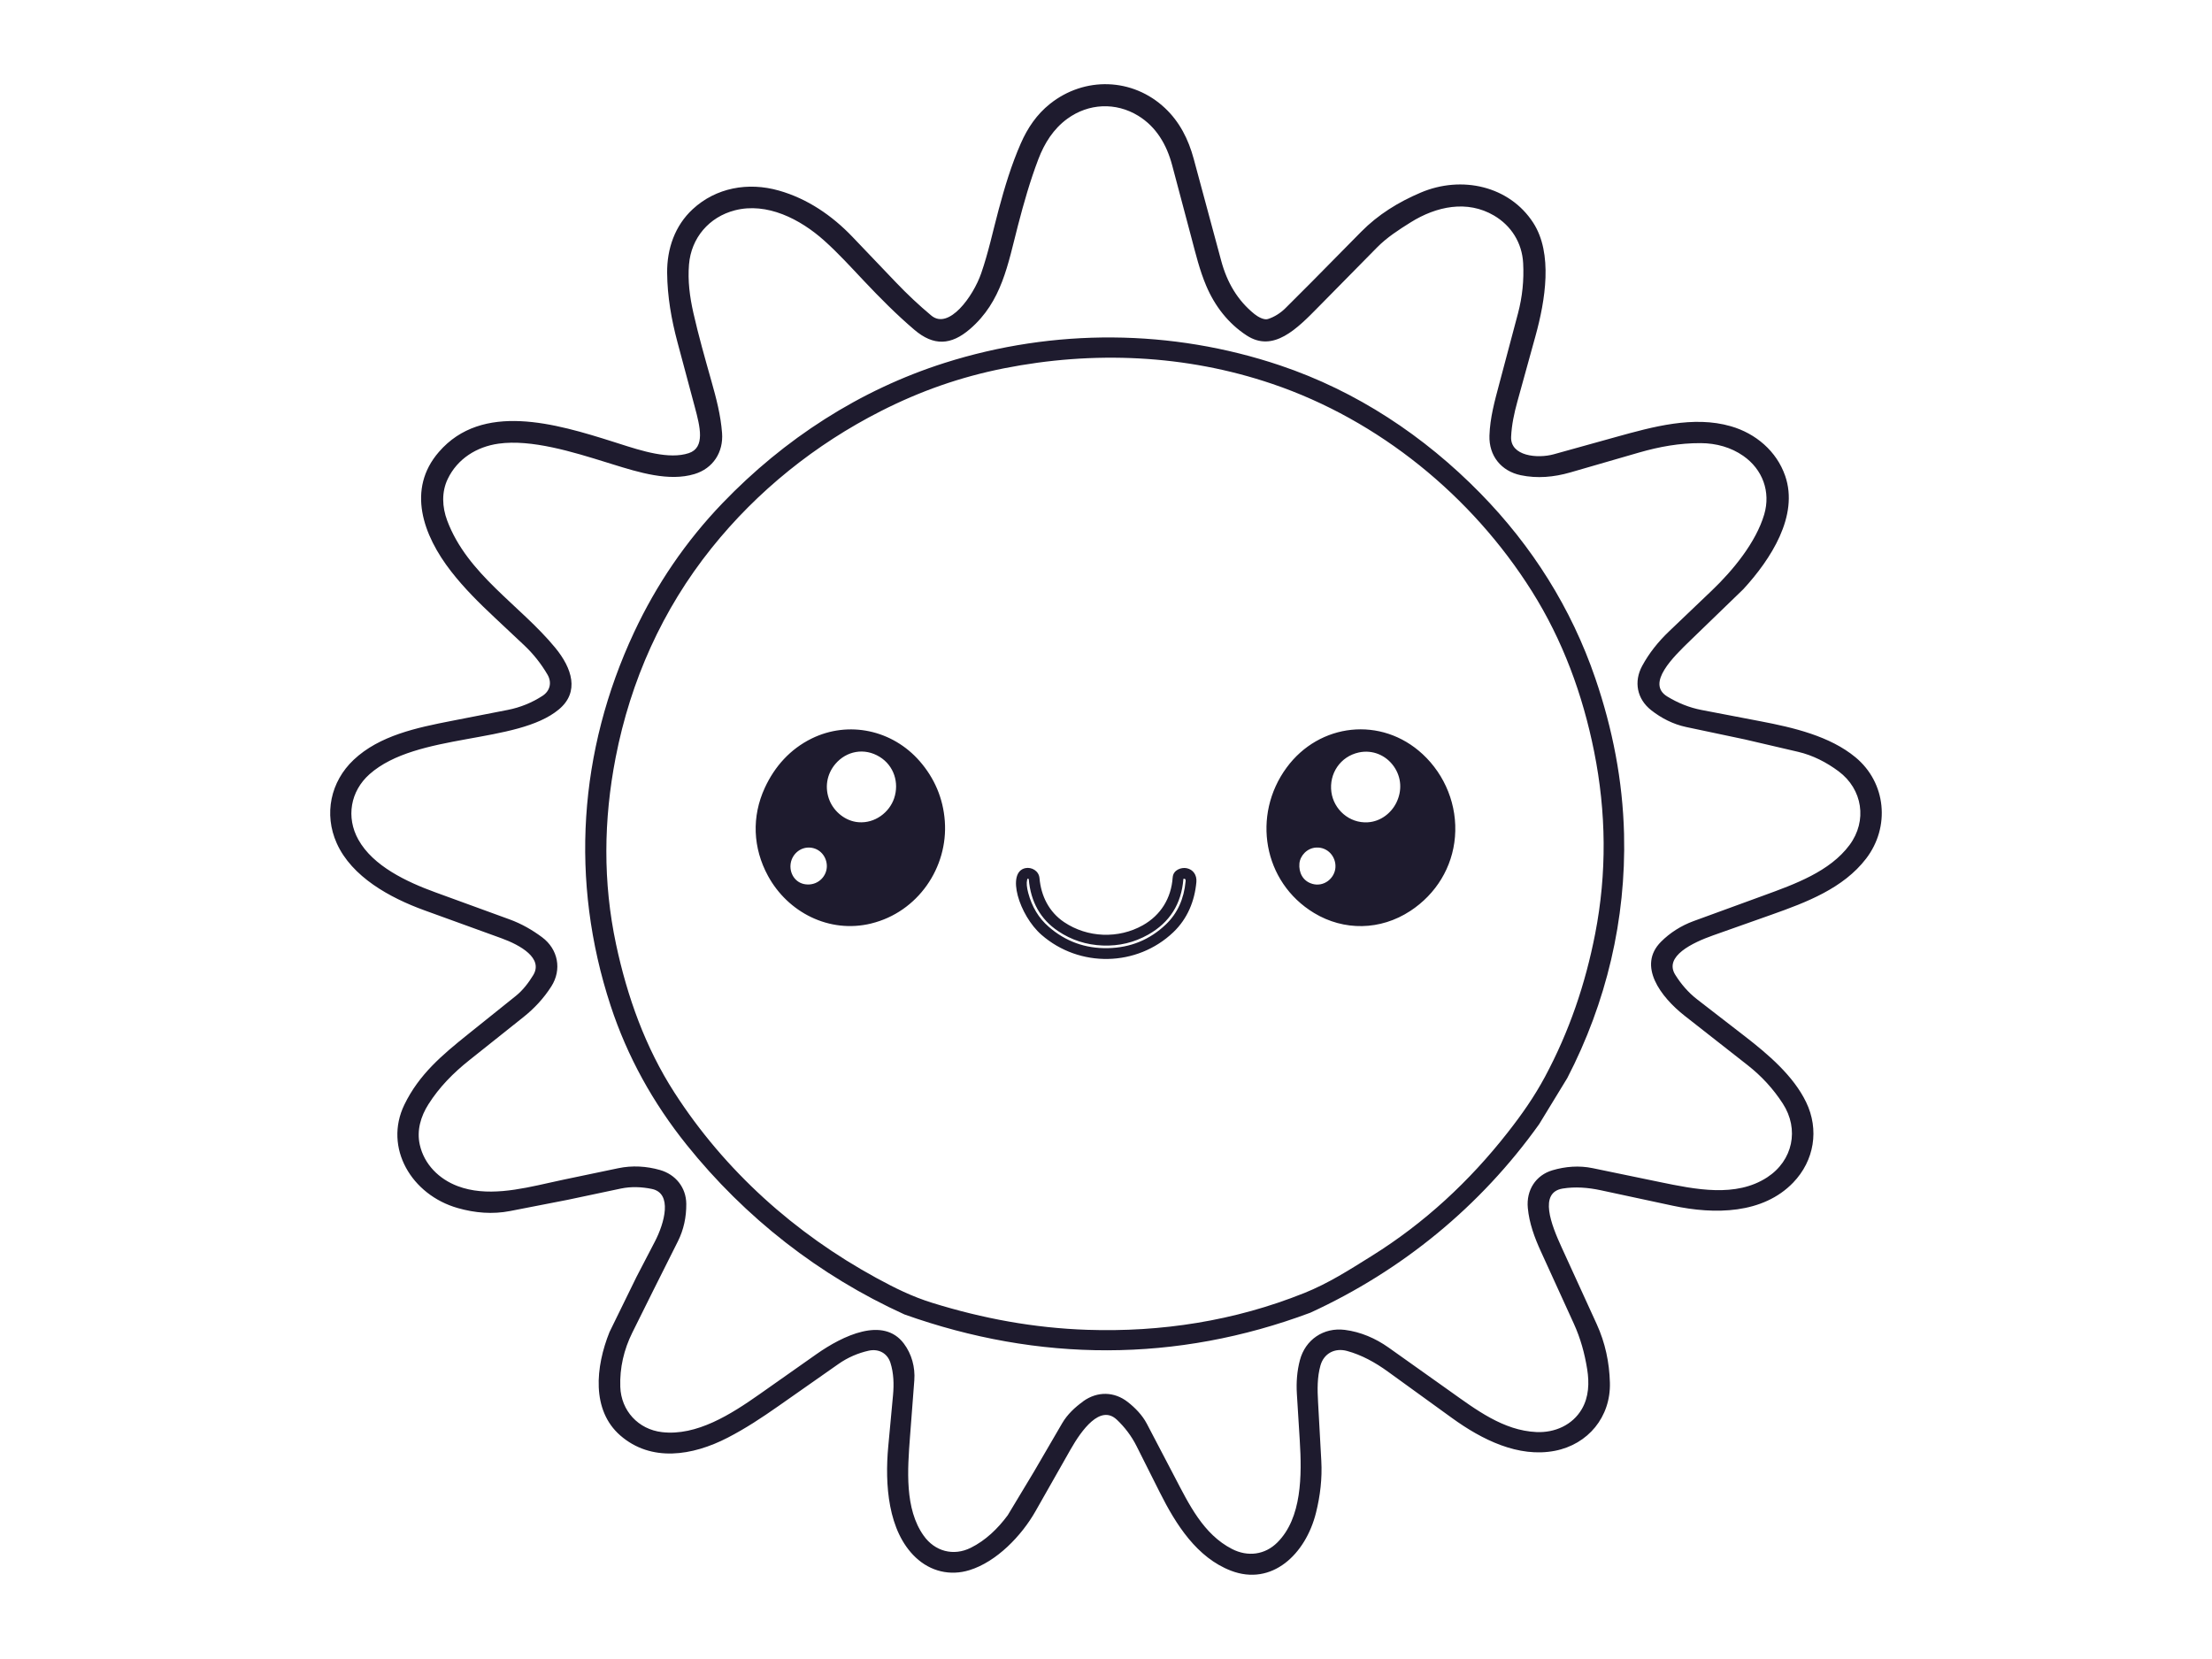
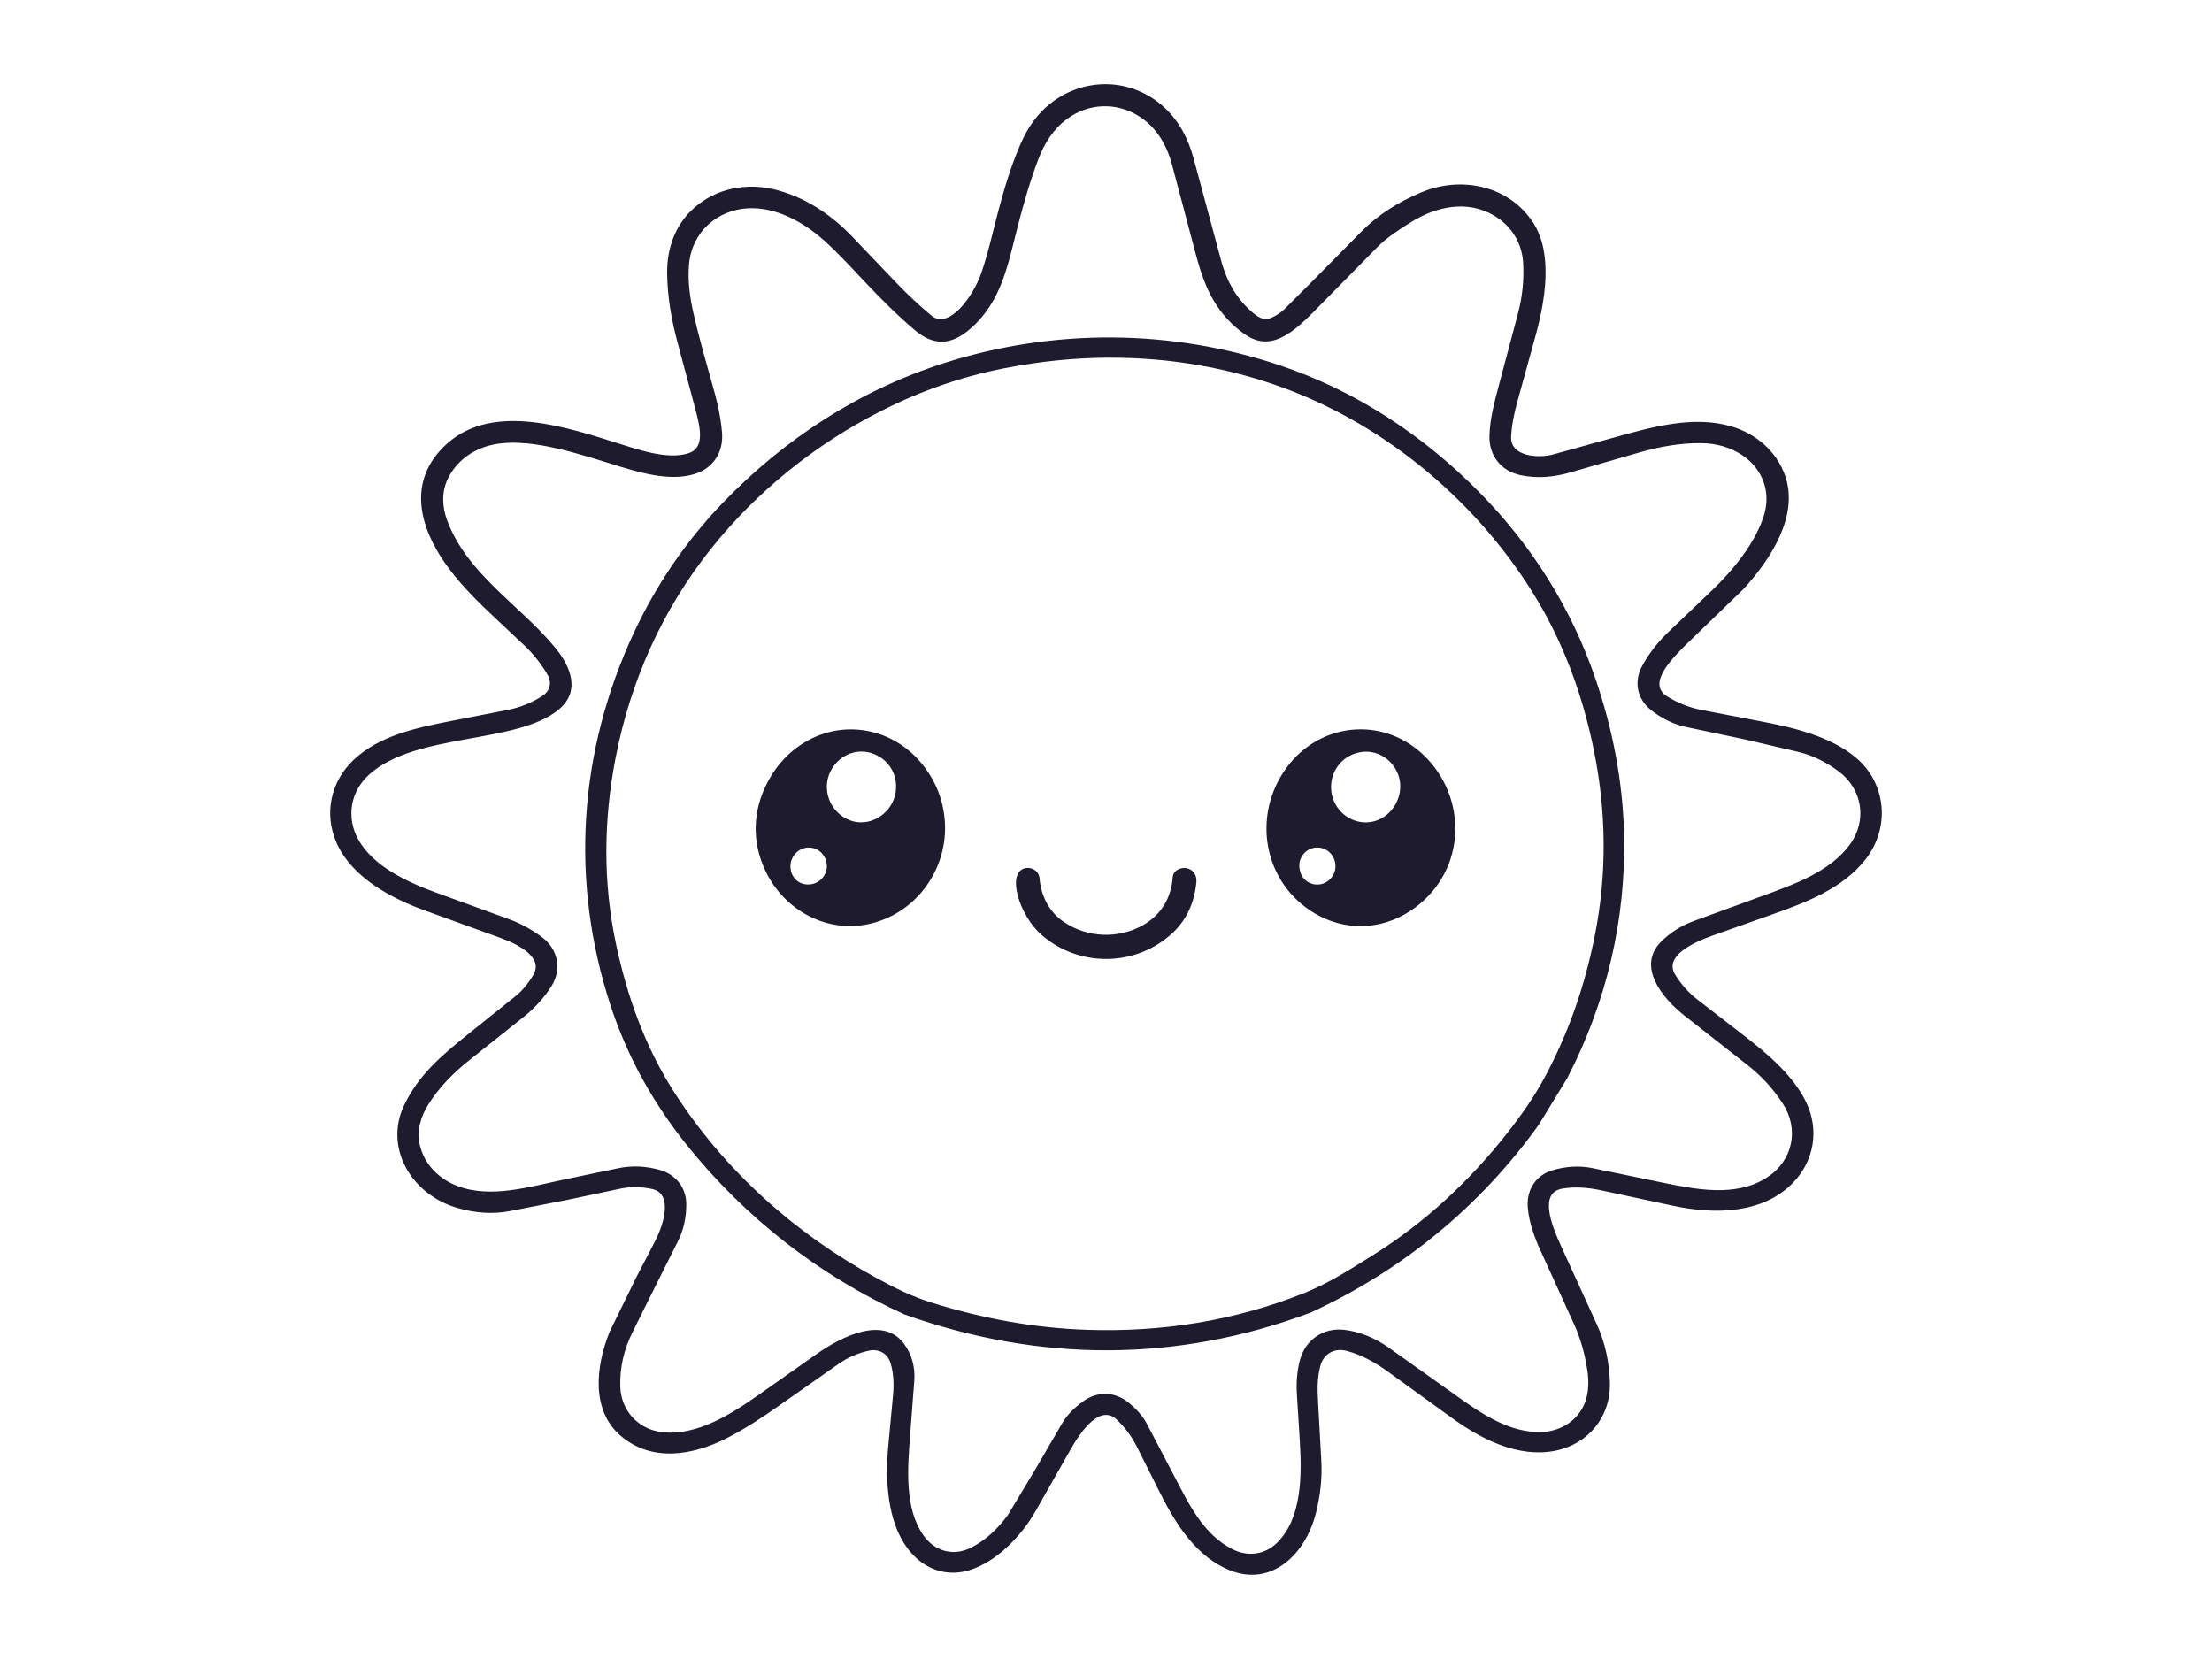
<svg xmlns="http://www.w3.org/2000/svg" width="1024" height="768" viewBox="0 0 1024 768" version="1.1">
  <g id="regions" style="stroke:#1e1b2e;stroke-width:10;stroke-linejoin:round;stroke-linecap:round">
    <rect x="0" y="0" width="1024" height="768" style="fill:#ffffff;stroke:none" />
    <path d="M520.81 650.58L520.81 650.58Q526.51 655.03 529.12 659.99L541.97 684.55Q542.35 685.27 543.1 686.73Q549.56 699.13 553.66 704.75Q560.67 714.36 569.44 718.86Q575.5 721.97 581.7 721.1Q587.98 720.22 592.74 715.47Q600.83 707.4 603.13 692.58Q604.68 682.57 603.7 666.72L602.36 645.14Q601.86 637.09 603.7 630.14Q605.39 623.76 610.53 620.28Q615.7 616.78 622.33 617.62Q632.39 618.9 641.64 625.44L669.77 645.42Q670.53 645.96 672.1 647.08Q683.88 655.5 690.26 658.82Q701.15 664.49 711.19 664.94Q718.23 665.25 724.21 662.34Q730.52 659.26 733.97 653.35Q738.64 645.41 736.72 633.51Q734.82 621.64 730.37 611.88L715.13 578.48Q710.04 567.37 709.26 559.02Q708.74 553.52 711.46 549.34Q714.18 545.15 719.27 543.66Q728.39 540.98 736.85 542.73L767.78 549.13Q785.16 552.72 793.95 552.94Q809.04 553.31 819.18 546.69Q828.79 540.43 831.01 529.91Q833.22 519.41 826.99 509.78Q820.22 499.33 810.21 491.49L781.15 468.7Q771.46 461.09 767.91 453.14Q763.81 443.95 770.33 437.4Q776.34 431.35 784.65 428.3L817.12 416.44L817.35 416.35L817.58 416.27Q832.44 410.85 839.47 407.16Q851.55 400.81 857.82 392.36Q864.53 383.3 862.94 372.72Q861.36 362.18 852.33 355.45Q842.92 348.46 832.83 346.09L808.16 340.34L780.99 334.6Q772.84 332.89 765.61 327.19Q761.27 323.77 760.3 318.92Q759.33 314.08 761.97 309.22Q766.42 300.99 774.05 293.71L793.82 274.84Q813.53 256.07 818.63 238.7Q821.11 230.25 818.26 222.34Q815.44 214.5 808.19 209.42Q799.26 203.19 787.31 203.14Q773.86 203.07 758.29 207.55L726.39 216.78Q714.64 220.17 704.41 218.03Q698.3 216.75 694.82 212.37Q691.31 207.96 691.51 201.69Q691.74 194.13 695.7 179.27Q695.88 178.61 696 178.13L704.65 145.59Q707.76 133.85 707.11 121.7Q706.26 106.08 692.63 98.06Q683.24 92.53 671.93 93.84Q661.95 94.99 651.96 101.24Q641.03 108.08 636 113.2L610.57 139.02L609.06 140.54L609.06 140.54Q598.97 150.83 593.69 153.75Q585.41 158.32 578.19 153.6Q566.29 145.86 560.21 131.46Q557.61 125.3 554.24 112.45Q553.72 110.45 553.45 109.45L544.56 75.99Q540.15 59.34 527.92 51.86Q519.64 46.81 510.22 47.21Q500.82 47.61 492.94 53.34Q483.71 60.06 478.78 73.07Q474.14 85.3 469.33 103.77Q468.79 105.85 467.77 109.97Q463.94 125.37 460.96 132.3Q456.12 143.58 447.72 150.8Q436.01 160.9 424.58 151.14Q414.61 142.64 401.27 128.54Q400.23 127.43 398.18 125.25Q388.41 114.84 382.92 109.91Q373.31 101.3 362.95 97.32Q350.69 92.6 339.71 95.42Q330.12 97.9 323.96 105.14Q317.78 112.42 316.97 122.27Q316.14 132.41 319.02 145.22Q321.29 155.25 326.73 174.57Q327.18 176.16 327.4 176.93Q331.59 191.73 332.27 200.56Q332.73 206.62 329.7 211.2Q326.64 215.81 320.93 217.54Q313.56 219.77 303.03 217.98Q296.66 216.89 284.14 213L283.81 212.9L281.48 212.18Q264.88 207.02 256.1 205.16Q240.94 201.95 230.53 203.4Q212.66 205.89 205.48 220.83Q200.9 230.34 205.15 241.68Q209.34 252.88 218.67 263.86Q224.21 270.37 236.8 282.11Q249.97 294.41 255.51 301.16Q268.83 317.36 257.46 326.85Q251.6 331.74 240.44 334.97Q233.56 336.96 217.91 339.79Q200.11 343.01 191.83 345.54Q177.72 349.84 169.74 356.9Q162.57 363.27 161.02 372.27Q159.48 381.29 164.14 389.66Q172.49 404.63 200.86 414.97L235.21 427.49Q242.67 430.21 249.78 435.5Q254.71 439.19 255.77 444.78Q256.83 450.39 253.54 455.56Q248.63 463.26 241 469.33L215.99 489.25Q203.68 499.05 196.67 510.09Q190.13 520.37 192.39 530.41Q195.71 545.16 211.2 550.97Q220.43 554.44 233 553.36Q240.34 552.72 254.77 549.48L261.47 548.02L286.63 542.76Q295.57 540.88 304.96 543.54Q309.81 544.92 312.73 548.63Q315.66 552.36 315.7 557.32Q315.77 566.27 312.02 573.76L300.79 596.17L290.93 616.01Q284.69 628.6 285.15 642.06Q285.45 651.1 291.36 657.52Q297.27 663.93 306.25 664.97Q317.55 666.27 330.91 660.22Q339.75 656.21 352.74 647.08L379.12 628.51Q390.41 620.56 399.66 618.39Q411.21 615.68 416.83 623.19Q421.92 629.98 421.27 638.84L419.34 664.13L419.29 664.76L419.29 664.76Q418.05 681.05 418.69 689.22Q419.78 703.41 425.98 712.09Q430.29 718.15 436.93 719.88Q443.65 721.63 450.33 718.29Q460.14 713.41 468.12 702.64Q468.17 702.56 468.22 702.48L480.36 682.33L493.44 659.86Q496.38 654.81 502.61 650.36Q502.77 650.25 502.9 650.11Q512.06 643.76 520.81 650.58Z" style="fill:#ffffff;stroke:none" />
    <path d="M635.97 583.17L635.97 583.17Q671.86 560.82 699.53 525.49Q710.49 511.51 717.02 499.33Q733.37 468.81 740.41 432.65Q748.59 390.71 739.93 347.55Q731.51 305.46 710.81 272.58Q689.65 238.98 658.43 213.9Q626.73 188.43 589.7 175.85Q529.99 155.56 464.36 168.55Q434.54 174.47 406.85 188.54Q359.95 212.38 327.82 252.5Q293.8 294.99 283.04 350.3Q274.27 395.45 283.24 437.6Q291.84 477.88 310.54 506.88Q345.39 560.96 404.66 593.32Q419.85 601.59 430.99 605.04Q467.6 616.41 503.22 617.61Q557.04 619.42 604.14 600.59Q604.25 600.56 604.35 600.52Q615.12 596.2 633.62 584.63Q635.17 583.67 635.97 583.17Z" style="fill:#ffffff;stroke:none" />
-     <path d="M547.2 404.96Q547.06 405.01 546.93 405.08Q546.8 405.14 546.68 405.23Q546.56 405.31 546.45 405.41Q546.34 405.51 546.25 405.63Q546.16 405.74 546.09 405.87Q546.02 406 545.97 406.14Q545.91 406.27 545.88 406.42Q545.85 406.56 545.84 406.71Q544.58 423.01 530.54 430.94Q521.31 436.14 510.54 435.71Q499.74 435.29 490.92 429.36Q479.53 421.7 478.23 406.81Q478.22 406.7 478.2 406.59Q478.03 405.73 477.28 405.23Q476.33 404.6 475.28 404.83Q473.95 405.12 473.53 406.89Q472.91 409.53 474.06 413.85Q476.78 424.12 484.13 430.51Q496.44 441.24 512.88 440.93Q529.33 440.6 541.09 429.4Q549.66 421.2 550.85 408.07Q551.08 405.34 548.77 404.86Q547.96 404.71 547.2 404.96Z" style="fill:#ffffff;stroke:none" />
  </g>
  <g id="details" style="stroke:none">
    <path d="M386.72 353.65C391.81 347.66 400.14 346 407.22 350.37C413.84 354.44 416.35 362.35 413.92 369.56C411.71 376.1 405.03 381.24 397.42 380.63C391.33 380.15 386.21 375.76 384.1 370.74C381.62 364.8 382.68 358.41 386.72 353.65ZM645.3 354.86C641.56 349.49 635.26 347 629.07 348.33C620.47 350.18 615.18 358.14 616.34 366.68C617.43 374.67 624.55 381.19 633.18 380.67C639.25 380.31 644.14 376.29 646.47 371.47C649.08 366.08 648.83 359.94 645.29 354.85L645.3 354.86ZM607.46 409.15C612.94 410.75 617.87 406.53 618.21 401.62C618.56 396.71 614.74 392.06 609.28 392.36C605.09 392.59 601.87 396.1 601.54 399.72C601.17 403.77 603.01 407.85 607.46 409.14L607.46 409.15ZM382.77 401.01C382.75 405.39 379.13 409.55 373.9 409.46L373.9 409.45C368.66 409.37 365.59 404.9 365.95 400.38C366.3 395.85 370.15 392.1 374.87 392.37C379.6 392.64 382.79 396.63 382.77 401.01Z" style="fill:#ffffff;fill-rule:evenodd;stroke:none" />
-     <path d="M516.99 657.2C509.37 650.04 500.72 661.98 495.6 670.99L479.33 699.65C472.91 710.95 461.36 722.99 448.81 726.86C439.83 729.64 430.74 727.46 423.86 720.96C411.02 708.82 409.57 687.07 411.2 669.57L413.4 645.92C413.88 640.78 413.72 635.59 412.19 630.82C410.76 626.42 406.74 624.27 402.16 625.27C397.28 626.35 392.44 628.41 388.19 631.4L360.29 650.96C352.61 656.34 345.17 661.26 336.86 665.55C320.52 673.99 301.43 676.94 287.16 664.53C273.7 652.81 275.69 632.72 282.17 616.62L294.65 591.12L303.13 574.82C307.69 566.06 311.38 552.42 301.79 550.4C297.17 549.44 292.22 549.21 287.4 550.22L262.78 555.43L236.14 560.62C228.01 562.21 219.85 561.51 211.92 559.25C190.47 553.16 177.56 531.3 187.19 511.4C194 497.35 204.69 488.39 216.64 478.8L238.78 461.05C242.08 458.41 244.7 454.93 246.84 451.43C251.59 443.61 240.97 437.56 232.17 434.36L196.43 421.4C180.5 415.62 162.84 405.92 155.88 390.35C149.85 376.86 153.01 361.83 163.75 351.71C175.69 340.47 192.95 336.86 209.1 333.71L235.05 328.64C240.88 327.5 246.39 325.24 251.18 322.1C254.7 319.79 255.53 315.88 253.46 312.31C250.52 307.28 246.86 302.64 242.53 298.59L229.12 286C221.84 279.17 214.98 272.41 208.83 264.51C195.76 247.72 188.23 226.47 203.15 209.24C223.27 185.99 257.13 196.03 284.01 204.55C284.84 204.81 285.69 205.09 286.55 205.36C297.18 208.77 309.73 212.79 318.86 209.77C326.55 207.23 324.09 197.54 321.65 188.43L313.62 158.42C310.79 147.82 308.96 137.36 308.84 126.38C308.72 115.14 312.45 104.44 320.66 96.85C331.46 86.86 346.3 84.18 360.53 88.21C373.74 91.95 385.18 99.75 394.67 109.69L414.8 130.77C420.02 136.24 425.38 141.27 431.12 146.07C439.21 152.85 450.51 137.27 454.23 126.5C457.58 116.83 459.6 107.14 462.27 97.18C465.12 86.56 468.18 76.36 472.57 66.36C475.73 59.16 479.99 52.94 486 48.13C502.04 35.3 524.35 35.97 539.31 50.04C546.07 56.4 550.15 64.45 552.6 73.52L565.35 120.79C568.02 130.67 572.85 139.04 580.73 145.39C582.21 146.58 585.08 148.27 586.92 147.7C590.02 146.73 592.92 144.82 595.13 142.6L607.19 130.54L630.14 107.28C638.01 99.31 647.33 93.56 657.67 89.17C676.71 81.07 698.78 86.13 709.78 103.13C718.96 117.35 715.38 139.04 710.82 155.55L702.44 185.89C700.94 191.33 699.79 196.69 699.54 202.24C699.15 211.16 711.72 212.4 719.31 210.29L747.52 202.45L747.98 202.32C765.22 197.54 783.95 192.33 801.25 197.32C812.78 200.64 822.46 208.86 826.41 220.29C832.81 238.78 819.77 258.91 807.02 272.77L782.89 296.11L782.64 296.35C774.63 304.09 761.89 316.39 771.84 322.44C776.71 325.41 782 327.58 787.74 328.68L814.84 333.87C830.17 336.79 847.09 340.74 858.97 350.58C873.17 362.33 875.11 382.81 863.88 397.47C853.34 411.22 836.32 417.69 820.13 423.42L793.05 433.01C783.51 436.39 770.21 442.7 775.51 451.23C778.16 455.49 781.54 459.45 785.61 462.6L807.75 479.73C818.58 488.12 830.23 498.03 836.12 510.24C842.24 522.93 839.9 537.3 830.12 547.45C816.09 562.03 793.73 562.31 774.35 558.15L741.02 551C735.13 549.73 729.16 549.29 723.44 550.21C712.2 552.02 718.17 567.06 722.88 577.35L739.15 612.94C743.12 621.63 745.02 630.72 745.27 640.08C745.7 655.89 735.21 668.64 719.78 671.63C702.89 674.89 686.04 666.47 672.19 656.45L642.44 634.92C636.63 630.71 630.34 627.24 623.6 625.4C617.93 623.85 612.88 626.52 611.29 632.09C609.74 637.54 609.84 643.26 610.17 649.06L611.67 676.26C612.12 684.45 611.17 692.41 609.23 700.23C604.44 719.57 588.76 734.39 569.84 727.12C554.06 721.05 544.39 705.77 536.94 690.94L526.15 669.45C523.83 664.81 520.64 660.63 516.98 657.18L516.99 657.2ZM501.44 648.69C508.04 643.97 515.84 644.17 522.04 649C525.47 651.68 528.79 655.07 530.89 659.06L543.74 683.62C550.41 696.37 557.05 710.26 570.35 717.08C577.64 720.82 585.58 719.79 591.33 714.05C602.69 702.72 602.71 683.04 601.7 666.84L600.36 645.26C600.03 639.92 600.43 634.68 601.77 629.63C604.27 620.19 612.71 614.39 622.58 615.64C629.85 616.56 636.75 619.53 642.8 623.81L670.93 643.79C683.19 652.5 695.88 662.26 711.28 662.94C719.76 663.32 727.95 659.69 732.25 652.34C735.53 646.75 735.77 640.18 734.75 633.83C733.57 626.47 731.66 619.53 728.55 612.71L713.31 579.31C710.34 572.83 707.92 566.19 707.27 559.21C706.49 550.99 710.93 544.02 718.71 541.74C724.7 539.98 731.01 539.48 737.26 540.77L768.19 547.17C784.96 550.64 803.6 554.47 818.09 545.02C829.98 537.26 833.02 522.78 825.31 510.87C820.9 504.06 815.51 498.18 808.98 493.06L779.92 470.27C768.67 461.45 757.94 447.01 768.91 435.99C773.05 431.82 778.24 428.52 783.96 426.42L816.43 414.56C830.88 409.29 847.08 403.48 856.21 391.17C864.52 379.96 862.27 365.35 851.14 357.06C845.54 352.9 839.28 349.66 832.38 348.04L807.75 342.3L780.58 336.56C774.55 335.29 769.03 332.43 764.37 328.76C757.79 323.58 756.25 315.57 760.21 308.27C763.43 302.31 767.68 297.02 772.67 292.26L792.44 273.39C802.28 264.02 812.93 251.01 816.71 238.14C819.78 227.67 815.99 217.32 807.04 211.06C801.37 207.1 794.54 205.17 787.3 205.14C777.58 205.09 768.2 206.78 758.85 209.47L726.94 218.7C719.32 220.9 711.61 221.58 704 219.99C694.96 218.09 689.21 211.02 689.51 201.63C689.76 193.45 691.94 185.63 694.07 177.62L702.72 145.08C704.75 137.4 705.53 129.66 705.11 121.81C704.6 112.38 699.6 104.48 691.62 99.78C679.24 92.5 664.98 95.46 653.02 102.94C647.46 106.42 642.05 109.9 637.42 114.6L611.99 140.42C611.49 140.92 610.99 141.43 610.49 141.94C600.41 152.22 589.48 163.37 577.1 155.28C568.62 149.76 562.37 141.71 558.37 132.24C555.31 125 553.55 117.61 551.52 109.96L542.63 76.5C540.12 67.04 535.32 58.73 526.88 53.57C516.53 47.25 503.96 47.8 494.12 54.96C487.67 59.65 483.48 66.31 480.65 73.78C476.83 83.85 473.99 93.82 471.27 104.27C466.58 122.36 463.8 139.6 449.03 152.32C440.3 159.84 432.23 160.3 423.28 152.66C414.9 145.52 407.41 137.94 399.82 129.91C393.76 123.5 388.14 117.28 381.58 111.4C370.36 101.34 354.99 93.56 340.21 97.36C328.26 100.44 319.97 110.13 318.96 122.43C318.34 130.01 319.29 137.31 320.97 144.78C323.41 155.55 326.33 165.75 329.32 176.38C331.59 184.39 333.63 192.15 334.26 200.41C334.95 209.34 330.1 216.85 321.51 219.45C309.72 223.03 295.78 218.71 283.54 214.91L283.22 214.81C282.45 214.57 281.68 214.33 280.89 214.09C265.23 209.22 246.02 203.26 230.81 205.38C220.63 206.8 211.75 212.4 207.28 221.7C204.36 227.76 204.66 234.68 207.02 240.98C216.37 265.96 240.85 280.16 257.06 299.89C264.81 309.32 268.4 320.33 258.74 328.39C239.29 344.63 192.98 338.98 171.07 358.4C162.21 366.26 160.12 378.34 165.89 388.69C172.71 400.92 188.18 408.22 201.55 413.09L235.89 425.61C241.41 427.62 246.4 430.49 250.98 433.9C258.37 439.42 260.19 448.83 255.23 456.63C251.75 462.09 247.42 466.78 242.25 470.89L217.24 490.81C209.84 496.7 203.4 503.22 198.36 511.16C194.74 516.85 192.85 523.35 194.34 529.97C196.38 539.03 203.24 545.85 211.9 549.1C225.15 554.08 240.31 550.68 254.34 547.53C256.62 547.02 258.86 546.52 261.06 546.06L286.22 540.8C292.69 539.44 299.27 539.85 305.51 541.62C312.75 543.68 317.64 549.73 317.7 557.3C317.75 563.37 316.53 569.23 313.81 574.66L302.58 597.06L292.72 616.9C288.81 624.79 286.85 633.21 287.15 641.99C287.52 653.06 295.49 661.71 306.48 662.98C322.51 664.83 338.35 654.75 351.59 645.44L377.97 626.87C390.16 618.29 408.91 609.27 418.43 621.99C422.06 626.83 423.71 632.93 423.26 638.99L421.33 664.29L421.28 664.91C420.11 680.39 418.74 698.51 427.61 710.93C432.76 718.17 441.37 720.53 449.44 716.5C456.25 713.11 461.88 707.7 466.51 701.45L478.63 681.32L491.71 658.86C494.04 654.85 497.57 651.5 501.45 648.73L501.44 648.69ZM606.54 607.71C544.59 630.87 480.91 630.64 418.71 608.5C379.22 590.53 344.93 563.7 317.86 529.95C302.32 510.57 290.45 489.25 282.67 465.55C263.74 407.83 267.84 347.68 293.52 292.74C303.88 270.59 317.55 250.53 334.49 232.9C362.99 203.23 398.01 180.47 437.36 167.98C487.88 151.95 542.35 152.27 592.54 169.14C627.99 181.05 659.28 201.8 685.3 228.35C709.29 252.84 727.41 281.54 738.52 314.02C746.5 337.33 751.2 361.28 751.82 386.12C752.78 425.64 743.64 464.15 725.54 499.07L712.52 520.41C685.39 558.44 649.08 588.18 606.55 607.71L606.54 607.71ZM603.61 598.66C615.1 594.05 624.77 587.79 634.91 581.47C659.39 566.23 680.25 546.87 697.96 524.26C704.54 515.86 710.22 507.78 715.26 498.39C726.44 477.51 733.9 455.62 738.45 432.27C743.92 404.21 743.6 376.01 737.97 347.94C732.69 321.54 723.44 296.39 709.12 273.65C681.37 229.59 638.38 194.5 589.06 177.74C548.91 164.1 506.14 162.32 464.75 170.51C444.55 174.52 426.06 181.02 407.76 190.32C377.46 205.72 350.64 227.2 329.38 253.75C306.68 282.1 291.93 315.06 285 350.68C279.4 379.54 279.06 408.33 285.2 437.18C290.37 461.41 298.74 484.89 312.22 505.8C335.57 542.03 367.96 571 405.62 591.56C414.23 596.25 422.19 600.22 431.58 603.13C454.93 610.38 478.65 614.78 503.29 615.61C537.47 616.76 571.5 611.52 603.6 598.65L603.61 598.66ZM652.86 421.71C639 430.8 622.11 430.99 608.32 422.65C584.66 408.35 579.46 377.33 595.61 355.35C610.76 334.71 639.48 331.4 658.59 349.13C668.99 358.78 674.75 372.88 673.55 387.4C672.39 401.5 664.79 413.88 652.87 421.71L652.86 421.71ZM403.32 427.51C383.86 432.27 364.7 422.34 355.52 405.46C348.49 392.53 347.91 378.01 354.06 364.69C358.62 354.81 365.8 346.79 375.69 341.91C392.87 333.45 413.2 337.95 425.75 352.37C432.56 360.18 436.61 369.51 437.38 380.08C438.97 401.62 424.86 422.24 403.32 427.5L403.32 427.51ZM407.22 350.37C400.14 346 391.81 347.66 386.72 353.65C382.68 358.41 381.62 364.8 384.1 370.74C386.21 375.76 391.33 380.15 397.42 380.63C405.03 381.24 411.71 376.1 413.92 369.56C416.35 362.35 413.84 354.44 407.22 350.37ZM645.3 354.86C641.56 349.49 635.26 347 629.07 348.33C620.47 350.18 615.18 358.14 616.34 366.68C617.43 374.67 624.55 381.19 633.18 380.67C639.25 380.31 644.14 376.29 646.47 371.47C649.08 366.08 648.83 359.94 645.29 354.85L645.3 354.86ZM607.46 409.15C612.94 410.75 617.87 406.53 618.21 401.62C618.56 396.71 614.74 392.06 609.28 392.36C605.09 392.59 601.87 396.1 601.54 399.72C601.17 403.77 603.01 407.85 607.46 409.14L607.46 409.15ZM373.9 409.46C379.13 409.55 382.75 405.39 382.77 401.01C382.79 396.63 379.6 392.64 374.87 392.37C370.15 392.1 366.3 395.85 365.95 400.38C365.59 404.9 368.66 409.37 373.9 409.45L373.9 409.46ZM542.88 406.18C543.13 402.63 546.92 401.42 549.36 401.92C552.3 402.51 554.13 405.03 553.84 408.33C553.04 417.16 549.7 425.31 543.16 431.56C526.34 447.59 499.73 448.1 482.15 432.77C471.76 423.72 465.71 403.72 474.7 401.88C477.48 401.3 480.93 403.08 481.22 406.56C481.93 414.69 485.57 422.15 492.59 426.87C503.42 434.16 517.76 434.69 529.07 428.32C537.38 423.63 542.2 415.8 542.87 406.2L542.88 406.18ZM531.52 432.68Q546.49 424.23 547.83 406.86Q548.1 406.77 548.36 406.82Q548.94 406.94 548.86 407.89Q547.74 420.27 539.71 427.95Q528.51 438.62 512.84 438.93Q497.17 439.23 485.44 429Q478.56 423.01 475.99 413.34Q474.97 409.5 475.48 407.35Q475.61 406.8 475.7 406.78Q475.93 406.73 476.17 406.89Q476.23 406.93 476.24 406.98Q477.62 422.83 489.8 431.02Q499.09 437.27 510.46 437.71Q521.8 438.16 531.52 432.68Z" style="fill:#1e1b2e;fill-rule:evenodd;stroke:none" />
+     <path d="M516.99 657.2C509.37 650.04 500.72 661.98 495.6 670.99L479.33 699.65C472.91 710.95 461.36 722.99 448.81 726.86C439.83 729.64 430.74 727.46 423.86 720.96C411.02 708.82 409.57 687.07 411.2 669.57L413.4 645.92C413.88 640.78 413.72 635.59 412.19 630.82C410.76 626.42 406.74 624.27 402.16 625.27C397.28 626.35 392.44 628.41 388.19 631.4L360.29 650.96C352.61 656.34 345.17 661.26 336.86 665.55C320.52 673.99 301.43 676.94 287.16 664.53C273.7 652.81 275.69 632.72 282.17 616.62L294.65 591.12L303.13 574.82C307.69 566.06 311.38 552.42 301.79 550.4C297.17 549.44 292.22 549.21 287.4 550.22L262.78 555.43L236.14 560.62C228.01 562.21 219.85 561.51 211.92 559.25C190.47 553.16 177.56 531.3 187.19 511.4C194 497.35 204.69 488.39 216.64 478.8L238.78 461.05C242.08 458.41 244.7 454.93 246.84 451.43C251.59 443.61 240.97 437.56 232.17 434.36L196.43 421.4C180.5 415.62 162.84 405.92 155.88 390.35C149.85 376.86 153.01 361.83 163.75 351.71C175.69 340.47 192.95 336.86 209.1 333.71L235.05 328.64C240.88 327.5 246.39 325.24 251.18 322.1C254.7 319.79 255.53 315.88 253.46 312.31C250.52 307.28 246.86 302.64 242.53 298.59L229.12 286C221.84 279.17 214.98 272.41 208.83 264.51C195.76 247.72 188.23 226.47 203.15 209.24C223.27 185.99 257.13 196.03 284.01 204.55C295.13 208.07 308.99 213.03 318.86 209.77C326.55 207.23 324.09 197.54 321.65 188.43L313.62 158.42C310.79 147.82 308.96 137.36 308.84 126.38C308.72 115.14 312.45 104.44 320.66 96.85C331.46 86.86 346.3 84.18 360.53 88.21C373.74 91.95 385.18 99.75 394.67 109.69L414.8 130.77C420.02 136.24 425.38 141.27 431.12 146.07C439.21 152.85 450.51 137.27 454.23 126.5C457.58 116.83 459.6 107.14 462.27 97.18C465.12 86.56 468.18 76.36 472.57 66.36C475.73 59.16 479.99 52.94 486 48.13C502.04 35.3 524.35 35.97 539.31 50.04C546.07 56.4 550.15 64.45 552.6 73.52L565.35 120.79C568.02 130.67 572.85 139.04 580.73 145.39C582.21 146.58 585.08 148.27 586.92 147.7C590.02 146.73 592.92 144.82 595.13 142.6L607.19 130.54L630.14 107.28C638.01 99.31 647.33 93.56 657.67 89.17C676.71 81.07 698.78 86.13 709.78 103.13C718.96 117.35 715.38 139.04 710.82 155.55L702.44 185.89C700.94 191.33 699.79 196.69 699.54 202.24C699.15 211.16 711.72 212.4 719.31 210.29L747.52 202.45C764.88 197.63 783.79 192.29 801.25 197.32C812.78 200.64 822.46 208.86 826.41 220.29C832.81 238.78 819.77 258.91 807.02 272.77L782.89 296.11C774.9 303.83 761.79 316.33 771.84 322.44C776.71 325.41 782 327.58 787.74 328.68L814.84 333.87C830.17 336.79 847.09 340.74 858.97 350.58C873.17 362.33 875.11 382.81 863.88 397.47C853.34 411.22 836.32 417.69 820.13 423.42L793.05 433.01C783.51 436.39 770.21 442.7 775.51 451.23C778.16 455.49 781.54 459.45 785.61 462.6L807.75 479.73C818.58 488.12 830.23 498.03 836.12 510.24C842.24 522.93 839.9 537.3 830.12 547.45C816.09 562.03 793.73 562.31 774.35 558.15L741.02 551C735.13 549.73 729.16 549.29 723.44 550.21C712.2 552.02 718.17 567.06 722.88 577.35L739.15 612.94C743.12 621.63 745.02 630.72 745.27 640.08C745.7 655.89 735.21 668.64 719.78 671.63C702.89 674.89 686.04 666.47 672.19 656.45L642.44 634.92C636.63 630.71 630.34 627.24 623.6 625.4C617.93 623.85 612.88 626.52 611.29 632.09C609.74 637.54 609.84 643.26 610.17 649.06L611.67 676.26C612.12 684.45 611.17 692.41 609.23 700.23C604.44 719.57 588.76 734.39 569.84 727.12C554.06 721.05 544.39 705.77 536.94 690.94L526.15 669.45C523.83 664.81 520.64 660.63 516.98 657.18L516.99 657.2ZM501.44 648.69C508.04 643.97 515.84 644.17 522.04 649C525.47 651.68 528.79 655.07 530.89 659.06L543.74 683.62C550.41 696.37 557.05 710.26 570.35 717.08C577.64 720.82 585.58 719.79 591.33 714.05C602.69 702.72 602.71 683.04 601.7 666.84L600.36 645.26C600.03 639.92 600.43 634.68 601.77 629.63C604.27 620.19 612.71 614.39 622.58 615.64C629.85 616.56 636.75 619.53 642.8 623.81L670.93 643.79C683.19 652.5 695.88 662.26 711.28 662.94C719.76 663.32 727.95 659.69 732.25 652.34C735.53 646.75 735.77 640.18 734.75 633.83C733.57 626.47 731.66 619.53 728.55 612.71L713.31 579.31C710.34 572.83 707.92 566.19 707.27 559.21C706.49 550.99 710.93 544.02 718.71 541.74C724.7 539.98 731.01 539.48 737.26 540.77L768.19 547.17C784.96 550.64 803.6 554.47 818.09 545.02C829.98 537.26 833.02 522.78 825.31 510.87C820.9 504.06 815.51 498.18 808.98 493.06L779.92 470.27C768.67 461.45 757.94 447.01 768.91 435.99C773.05 431.82 778.24 428.52 783.96 426.42L816.43 414.56C830.88 409.29 847.08 403.48 856.21 391.17C864.52 379.96 862.27 365.35 851.14 357.06C845.54 352.9 839.28 349.66 832.38 348.04L807.75 342.3L780.58 336.56C774.55 335.29 769.03 332.43 764.37 328.76C757.79 323.58 756.25 315.57 760.21 308.27C763.43 302.31 767.68 297.02 772.67 292.26L792.44 273.39C802.28 264.02 812.93 251.01 816.71 238.14C819.78 227.67 815.99 217.32 807.04 211.06C801.37 207.1 794.54 205.17 787.3 205.14C777.58 205.09 768.2 206.78 758.85 209.47L726.94 218.7C719.32 220.9 711.61 221.58 704 219.99C694.96 218.09 689.21 211.02 689.51 201.63C689.76 193.45 691.94 185.63 694.07 177.62L702.72 145.08C704.75 137.4 705.53 129.66 705.11 121.81C704.6 112.38 699.6 104.48 691.62 99.78C679.24 92.5 664.98 95.46 653.02 102.94C647.46 106.42 642.05 109.9 637.42 114.6L611.99 140.42C601.49 151.07 590.09 163.77 577.1 155.28C568.62 149.76 562.37 141.71 558.37 132.24C555.31 125 553.55 117.61 551.52 109.96L542.63 76.5C540.12 67.04 535.32 58.73 526.88 53.57C516.53 47.25 503.96 47.8 494.12 54.96C487.67 59.65 483.48 66.31 480.65 73.78C476.83 83.85 473.99 93.82 471.27 104.27C466.58 122.36 463.8 139.6 449.03 152.32C440.3 159.84 432.23 160.3 423.28 152.66C414.9 145.52 407.41 137.94 399.82 129.91C393.76 123.5 388.14 117.28 381.58 111.4C370.36 101.34 354.99 93.56 340.21 97.36C328.26 100.44 319.97 110.13 318.96 122.43C318.34 130.01 319.29 137.31 320.97 144.78C323.41 155.55 326.33 165.75 329.32 176.38C331.59 184.39 333.63 192.15 334.26 200.41C334.95 209.34 330.1 216.85 321.51 219.45C309.62 223.06 295.54 218.63 283.22 214.81C267.16 209.84 246.78 203.15 230.81 205.38C220.63 206.8 211.75 212.4 207.28 221.7C204.36 227.76 204.66 234.68 207.02 240.98C216.37 265.96 240.85 280.16 257.06 299.89C264.81 309.32 268.4 320.33 258.74 328.39C239.29 344.63 192.98 338.98 171.07 358.4C162.21 366.26 160.12 378.34 165.89 388.69C172.71 400.92 188.18 408.22 201.55 413.09L235.89 425.61C241.41 427.62 246.4 430.49 250.98 433.9C258.37 439.42 260.19 448.83 255.23 456.63C251.75 462.09 247.42 466.78 242.25 470.89L217.24 490.81C209.84 496.7 203.4 503.22 198.36 511.16C194.74 516.85 192.85 523.35 194.34 529.97C196.38 539.03 203.24 545.85 211.9 549.1C227.29 554.89 245.27 549.36 261.06 546.06L286.22 540.8C292.69 539.44 299.27 539.85 305.51 541.62C312.75 543.68 317.64 549.73 317.7 557.3C317.75 563.37 316.53 569.23 313.81 574.66L302.58 597.06L292.72 616.9C288.81 624.79 286.85 633.21 287.15 641.99C287.52 653.06 295.49 661.71 306.48 662.98C322.51 664.83 338.35 654.75 351.59 645.44L377.97 626.87C390.16 618.29 408.91 609.27 418.43 621.99C422.06 626.83 423.71 632.93 423.26 638.99L421.33 664.29C420.15 679.9 418.62 698.34 427.61 710.93C432.76 718.17 441.37 720.53 449.44 716.5C456.25 713.11 461.88 707.7 466.51 701.45L478.63 681.32L491.71 658.86C494.04 654.85 497.57 651.5 501.45 648.73L501.44 648.69ZM606.54 607.71C544.59 630.87 480.91 630.64 418.71 608.5C379.22 590.53 344.93 563.7 317.86 529.95C302.32 510.57 290.45 489.25 282.67 465.55C263.74 407.83 267.84 347.68 293.52 292.74C303.88 270.59 317.55 250.53 334.49 232.9C362.99 203.23 398.01 180.47 437.36 167.98C487.88 151.95 542.35 152.27 592.54 169.14C627.99 181.05 659.28 201.8 685.3 228.35C709.29 252.84 727.41 281.54 738.52 314.02C746.5 337.33 751.2 361.28 751.82 386.12C752.78 425.64 743.64 464.15 725.54 499.07L712.52 520.41C685.39 558.44 649.08 588.18 606.55 607.71L606.54 607.71ZM603.61 598.66C615.1 594.05 624.77 587.79 634.91 581.47C659.39 566.23 680.25 546.87 697.96 524.26C704.54 515.86 710.22 507.78 715.26 498.39C726.44 477.51 733.9 455.62 738.45 432.27C743.92 404.21 743.6 376.01 737.97 347.94C732.69 321.54 723.44 296.39 709.12 273.65C681.37 229.59 638.38 194.5 589.06 177.74C548.91 164.1 506.14 162.32 464.75 170.51C444.55 174.52 426.06 181.02 407.76 190.32C377.46 205.72 350.64 227.2 329.38 253.75C306.68 282.1 291.93 315.06 285 350.68C279.4 379.54 279.06 408.33 285.2 437.18C290.37 461.41 298.74 484.89 312.22 505.8C335.57 542.03 367.96 571 405.62 591.56C414.23 596.25 422.19 600.22 431.58 603.13C454.93 610.38 478.65 614.78 503.29 615.61C537.47 616.76 571.5 611.52 603.6 598.65L603.61 598.66ZM403.32 427.51C383.86 432.27 364.7 422.34 355.52 405.46C348.49 392.53 347.91 378.01 354.06 364.69C358.62 354.81 365.8 346.79 375.69 341.91C392.87 333.45 413.2 337.95 425.75 352.37C432.56 360.18 436.61 369.51 437.38 380.08C438.97 401.62 424.86 422.24 403.32 427.5L403.32 427.51ZM407.22 350.37C400.14 346 391.81 347.66 386.72 353.65C382.68 358.41 381.62 364.8 384.1 370.74C386.21 375.76 391.33 380.15 397.42 380.63C405.03 381.24 411.71 376.1 413.92 369.56C416.35 362.35 413.84 354.44 407.22 350.37ZM373.9 409.46C379.13 409.55 382.75 405.39 382.77 401.01C382.79 396.63 379.6 392.64 374.87 392.37C370.15 392.1 366.3 395.85 365.95 400.38C365.59 404.9 368.66 409.37 373.9 409.45L373.9 409.46ZM652.86 421.71C639 430.8 622.11 430.99 608.32 422.65C584.66 408.35 579.46 377.33 595.61 355.35C610.76 334.71 639.48 331.4 658.59 349.13C668.99 358.78 674.75 372.88 673.55 387.4C672.39 401.5 664.79 413.88 652.87 421.71L652.86 421.71ZM645.3 354.86C641.56 349.49 635.26 347 629.07 348.33C620.47 350.18 615.18 358.14 616.34 366.68C617.43 374.67 624.55 381.19 633.18 380.67C639.25 380.31 644.14 376.29 646.47 371.47C649.08 366.08 648.83 359.94 645.29 354.85L645.3 354.86ZM607.46 409.15C612.94 410.75 617.87 406.53 618.21 401.62C618.56 396.71 614.74 392.06 609.28 392.36C605.09 392.59 601.87 396.1 601.54 399.72C601.17 403.77 603.01 407.85 607.46 409.14L607.46 409.15ZM542.88 406.18C543.13 402.63 546.92 401.42 549.36 401.92C552.3 402.51 554.13 405.03 553.84 408.33C553.04 417.16 549.7 425.31 543.16 431.56C526.34 447.59 499.73 448.1 482.15 432.77C471.76 423.72 465.71 403.72 474.7 401.88C477.48 401.3 480.93 403.08 481.22 406.56C481.93 414.69 485.57 422.15 492.59 426.87C503.42 434.16 517.76 434.69 529.07 428.32C537.38 423.63 542.2 415.8 542.87 406.2L542.88 406.18Z" style="fill:#1e1b2e;fill-rule:evenodd;stroke:none" />
  </g>
  <g id="outline" style="fill:none;stroke:#1e1b2e;stroke-width:10;stroke-linecap:round;stroke-linejoin:round">

  </g>
</svg>
